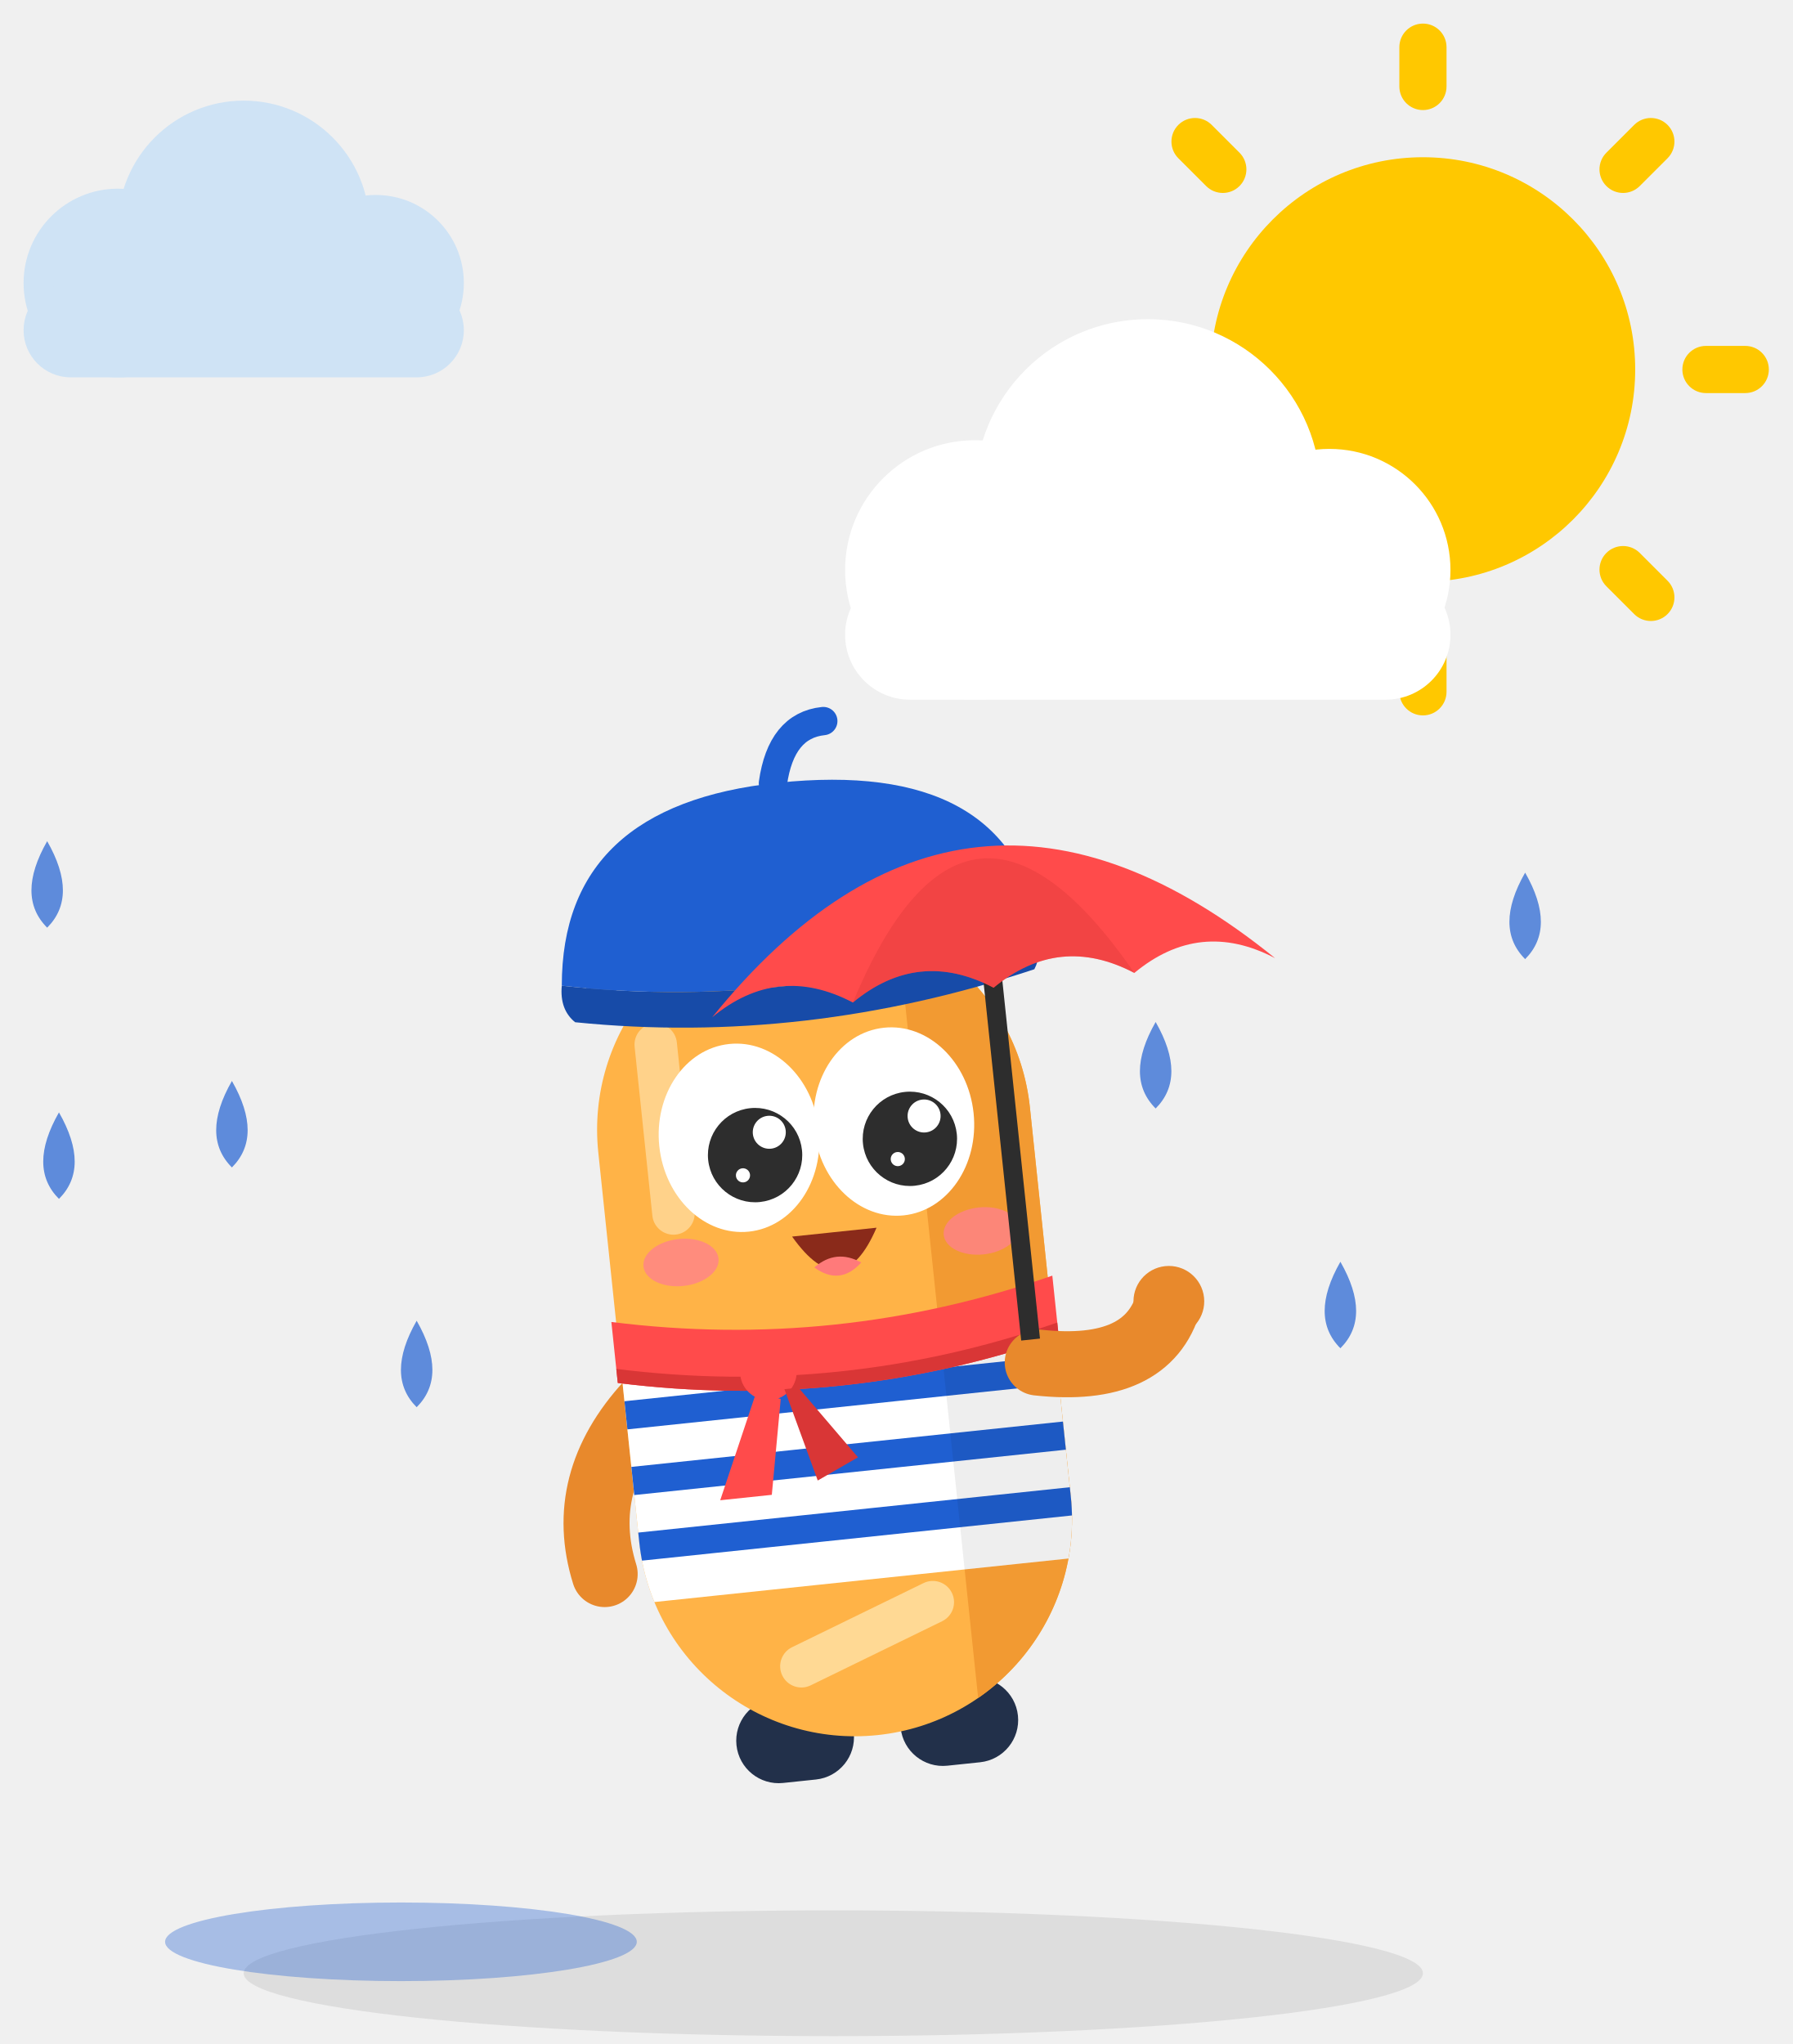
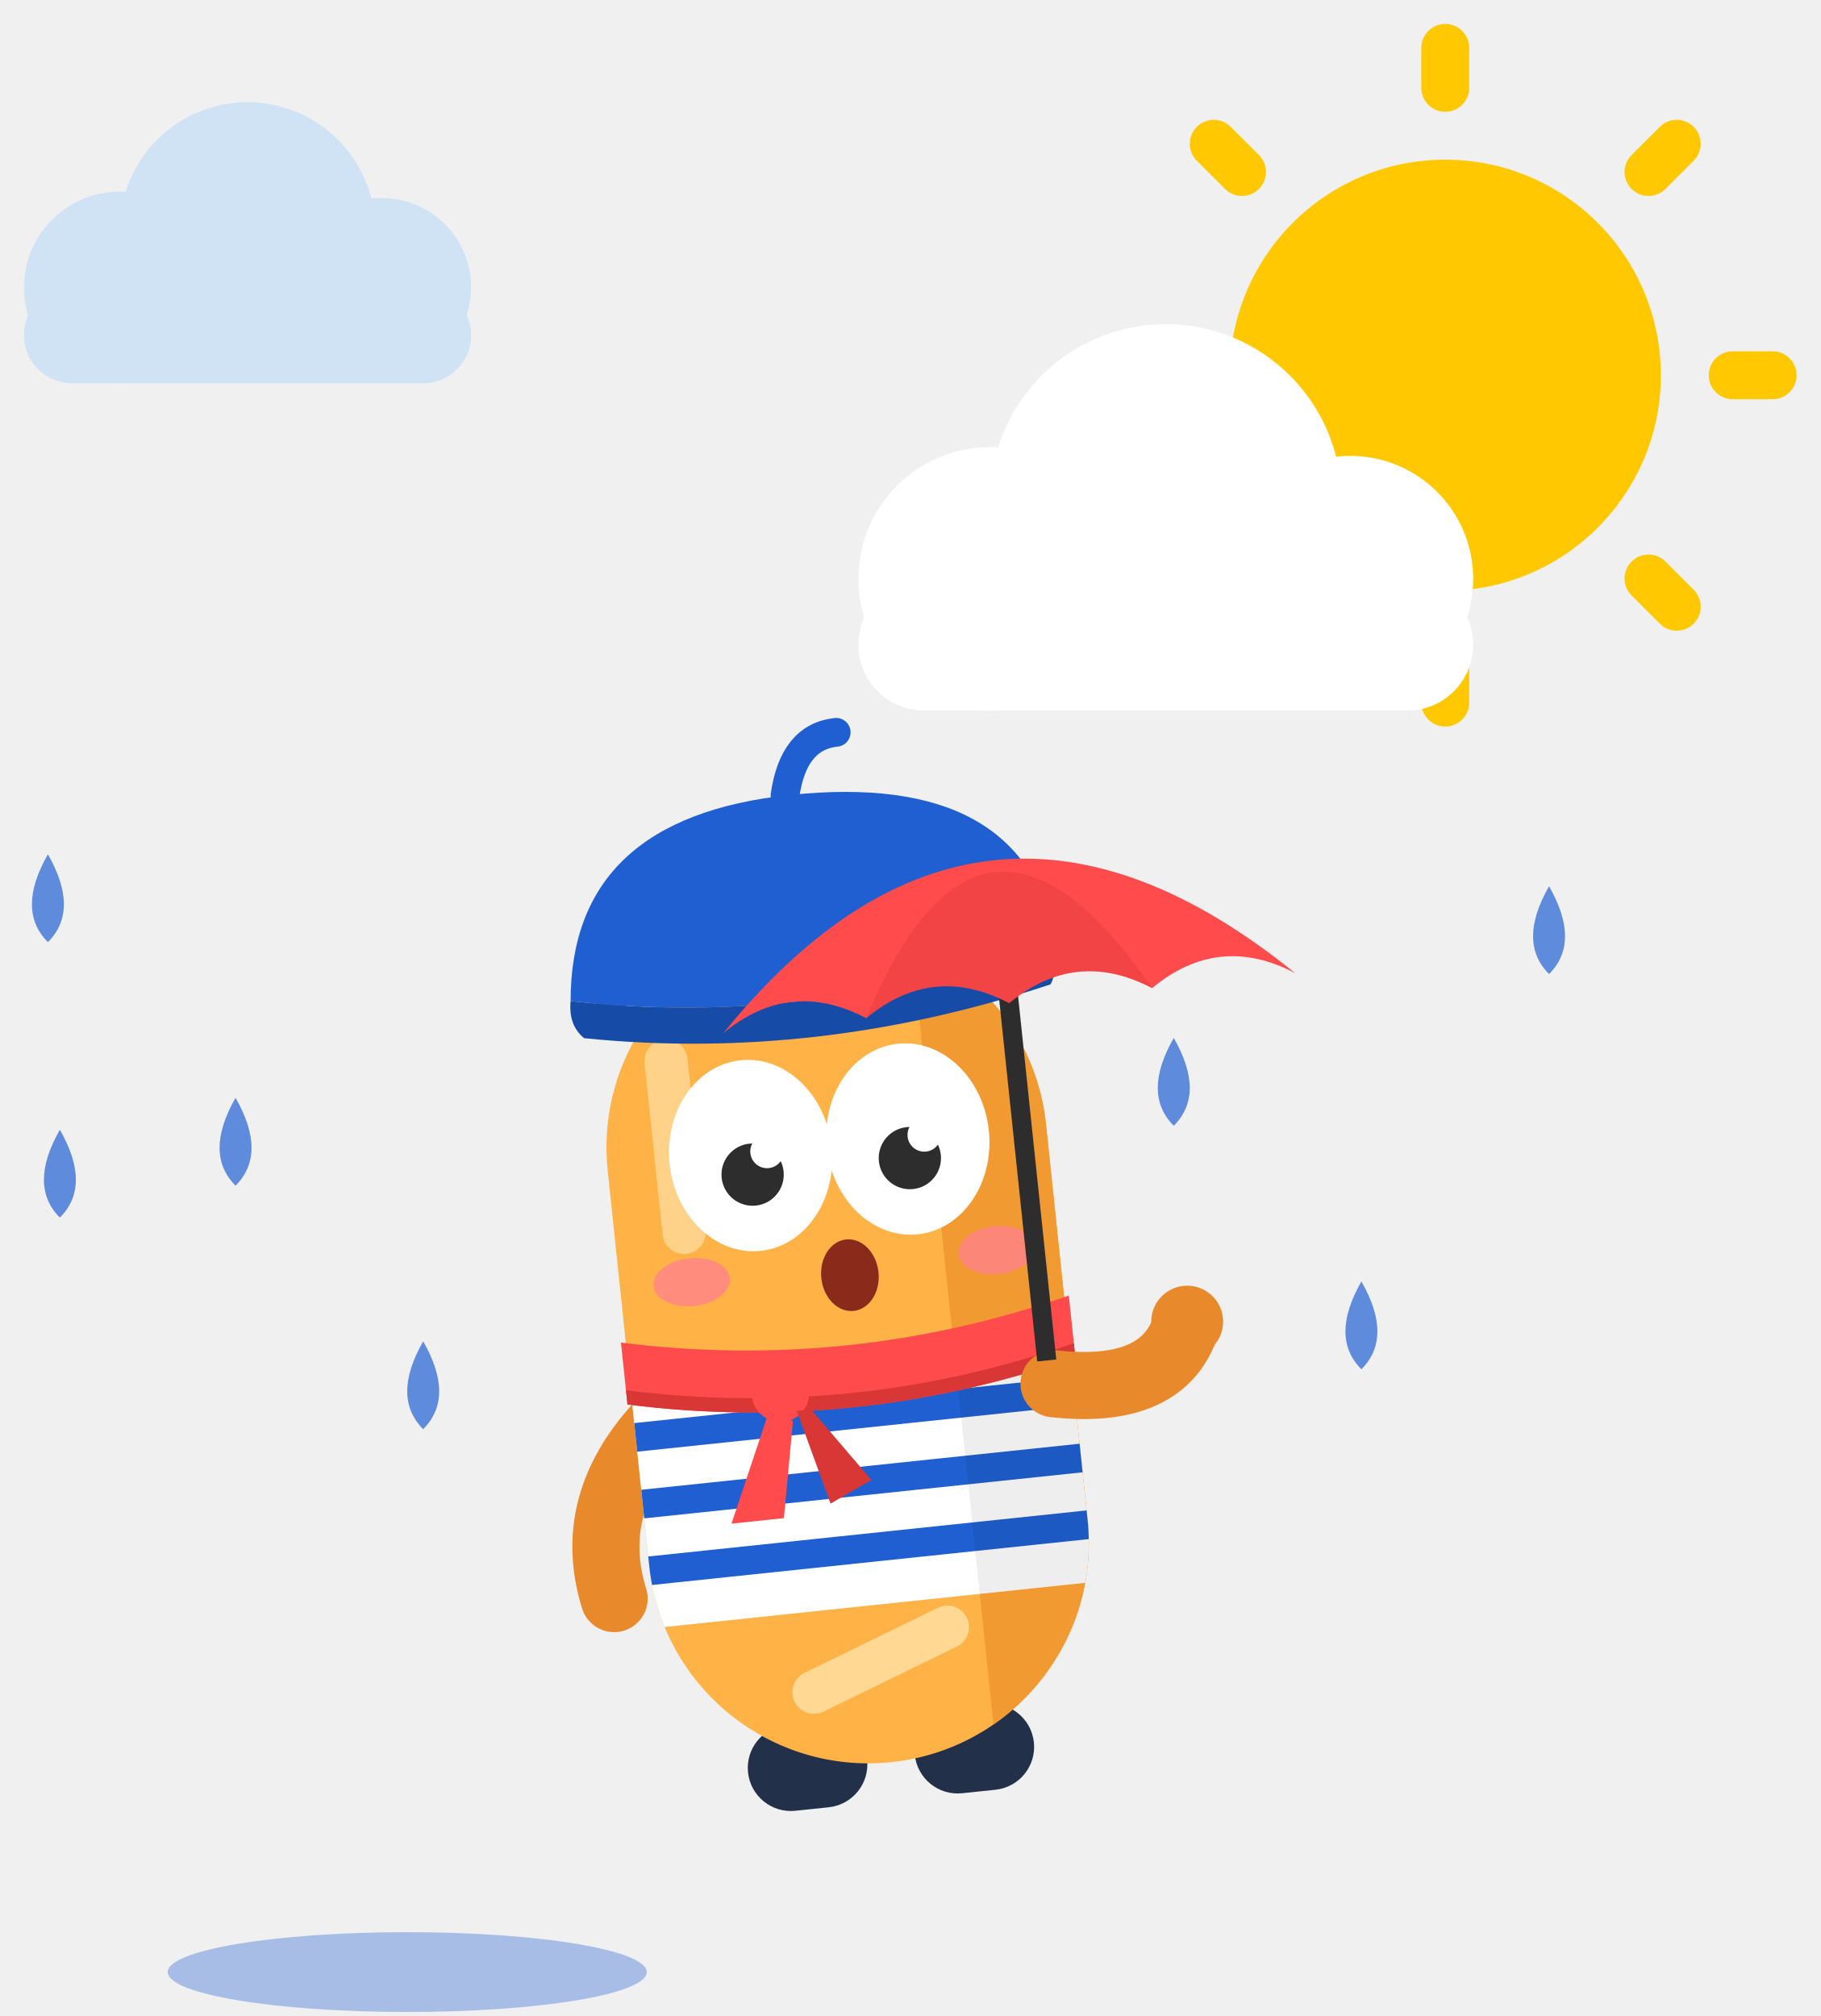
- <svg xmlns="http://www.w3.org/2000/svg" viewBox="88 46 456 520" width="456" height="520">
-   <ellipse cx="300" cy="548" rx="150" ry="16" fill="#000" opacity=".08" />
+ <svg xmlns="http://www.w3.org/2000/svg" viewBox="88 46 456 505" width="456" height="505">
  <g transform="translate(450 140)">
    <circle r="54" fill="#ffc800" />
    <rect x="-6" y="-88" width="12" height="22" rx="6" fill="#ffc800" transform="rotate(0)" />
    <rect x="-6" y="-88" width="12" height="22" rx="6" fill="#ffc800" transform="rotate(45)" />
    <rect x="-6" y="-88" width="12" height="22" rx="6" fill="#ffc800" transform="rotate(90)" />
    <rect x="-6" y="-88" width="12" height="22" rx="6" fill="#ffc800" transform="rotate(135)" />
    <rect x="-6" y="-88" width="12" height="22" rx="6" fill="#ffc800" transform="rotate(180)" />
    <rect x="-6" y="-88" width="12" height="22" rx="6" fill="#ffc800" transform="rotate(225)" />
    <rect x="-6" y="-88" width="12" height="22" rx="6" fill="#ffc800" transform="rotate(270)" />
    <rect x="-6" y="-88" width="12" height="22" rx="6" fill="#ffc800" transform="rotate(315)" />
  </g>
  <g transform="translate(380 180) scale(1.1)" fill="#fff">
    <circle cx="-40" cy="10" r="30" />
    <circle cx="0" cy="-8" r="40" />
    <circle cx="42" cy="10" r="28" />
    <rect x="-70" y="10" width="140" height="30" rx="15" />
  </g>
  <g transform="translate(150 110) scale(0.8)" fill="#cfe3f5">
    <circle cx="-40" cy="10" r="30" />
    <circle cx="0" cy="-8" r="40" />
    <circle cx="42" cy="10" r="28" />
    <rect x="-70" y="10" width="140" height="30" rx="15" />
  </g>
  <path d="M100 260 q8 14 0 22 q-8 -8 0 -22 Z" fill="#1f5fd1" opacity=".7" />
  <path d="M147 321 q8 14 0 22 q-8 -8 0 -22 Z" fill="#1f5fd1" opacity=".7" />
  <path d="M194 382 q8 14 0 22 q-8 -8 0 -22 Z" fill="#1f5fd1" opacity=".7" />
  <path d="M241 283 q8 14 0 22 q-8 -8 0 -22 Z" fill="#1f5fd1" opacity=".7" />
  <path d="M288 344 q8 14 0 22 q-8 -8 0 -22 Z" fill="#1f5fd1" opacity=".7" />
  <path d="M335 405 q8 14 0 22 q-8 -8 0 -22 Z" fill="#1f5fd1" opacity=".7" />
  <path d="M382 306 q8 14 0 22 q-8 -8 0 -22 Z" fill="#1f5fd1" opacity=".7" />
  <path d="M429 367 q8 14 0 22 q-8 -8 0 -22 Z" fill="#1f5fd1" opacity=".7" />
  <path d="M476 268 q8 14 0 22 q-8 -8 0 -22 Z" fill="#1f5fd1" opacity=".7" />
  <path d="M103 329 q8 14 0 22 q-8 -8 0 -22 Z" fill="#1f5fd1" opacity=".7" />
  <g transform="translate(300 380) scale(0.6) rotate(-6)">
    <defs>
      <clipPath id="b9">
        <rect x="-92" y="-170" width="184" height="350" rx="92" />
      </clipPath>
    </defs>
    <rect x="-60" y="160" width="50" height="36" rx="18" fill="#22304a" />
    <rect x="10" y="160" width="50" height="36" rx="18" fill="#22304a" />
    <path d="M-82 30 Q-116 60 -108 100" fill="none" stroke="#e8892c" stroke-width="28" stroke-linecap="round" />
    <g clip-path="url(#b9)">
      <rect x="-92" y="-170" width="184" height="350" fill="#ffb347" />
      <rect x="44" y="-170" width="60" height="350" fill="#f29a32" />
      <rect x="-72" y="-130" width="18" height="90" rx="9" fill="#ffd28a" />
      <rect x="-92" y="10" width="184" height="104" fill="#ffffff" />
      <rect x="-92" y="28" width="184" height="12" fill="#1f5fd1" />
      <rect x="-92" y="56" width="184" height="12" fill="#1f5fd1" />
      <rect x="-92" y="84" width="184" height="12" fill="#1f5fd1" />
      <rect x="44" y="10" width="60" height="104" fill="#000" opacity=".07" />
      <rect x="-40" y="128" width="80" height="18" rx="9" fill="#ffd994" transform="rotate(-20 0 137)" />
    </g>
    <ellipse cx="-32" cy="-78" rx="34" ry="40" fill="#ffffff" />
+     <circle cx="-32" cy="-70" r="13" fill="#2d2d2d" />
+     <circle cx="-25" cy="-79" r="7" fill="#ffffff" />
    <ellipse cx="34" cy="-78" rx="34" ry="40" fill="#ffffff" />
-     <circle cx="-26" cy="-70" r="20" fill="#2d2d2d" />
-     <circle cx="40" cy="-70" r="20" fill="#2d2d2d" />
-     <circle cx="-19" cy="-79" r="7" fill="#ffffff" />
-     <circle cx="47" cy="-79" r="7" fill="#ffffff" />
-     <circle cx="-32" cy="-62" r="3" fill="#ffffff" />
-     <circle cx="34" cy="-62" r="3" fill="#ffffff" />
+     <circle cx="34" cy="-70" r="13" fill="#2d2d2d" />
+     <circle cx="41" cy="-79" r="7" fill="#ffffff" />
    <ellipse cx="-62" cy="-28" rx="16" ry="10" fill="#ff7f8f" opacity=".75" />
    <ellipse cx="66" cy="-28" rx="16" ry="10" fill="#ff7f8f" opacity=".75" />
-     <path d="M-14 -34 Q4 -2 22 -34 Z" fill="#8a2a1a" />
-     <path d="M-6 -20 Q4 -11 14 -20 Q4 -27 -6 -20 Z" fill="#ff7a7a" />
+     <ellipse cx="4" cy="-24" rx="12" ry="15" fill="#8a2a1a" />
    <path d="M-94 -6 Q0 16 94 -6 V20 Q0 42 -94 20 Z" fill="#ff4b4b" />
    <path d="M-94 14 Q0 36 94 14 V20 Q0 42 -94 20 Z" fill="#d93636" />
    <circle cx="-30" cy="22" r="12" fill="#ff4b4b" />
    <path d="M-36 30 L-56 74 L-34 74 L-26 34 Z" fill="#ff4b4b" />
    <path d="M-24 30 L-14 70 L4 62 L-18 30 Z" fill="#d93636" />
    <path d="M-100 -150 Q-92 -226 0 -226 Q98 -226 104 -154 Q0 -128 -100 -150 Z" fill="#1f5fd1" />
    <path d="M-100 -150 Q0 -128 104 -154 Q104 -142 100 -136 Q0 -114 -96 -134 Q-102 -140 -100 -150 Z" fill="#174ba8" />
    <path d="M-2 -226 Q4 -250 22 -250" fill="none" stroke="#1f5fd1" stroke-width="12" stroke-linecap="round" />
    <path d="M84 30 Q130 40 142 10" fill="none" stroke="#e8892c" stroke-width="28" stroke-linecap="round" />
    <g transform="translate(142 10)">
      <g transform="translate(-60 0)">
        <g>
          <rect x="-4" y="-150" width="8" height="160" fill="#2d2d2d" />
          <path d="M-120 -140 Q0 -260 120 -140 Q90 -160 60 -140 Q30 -160 0 -140 Q-30 -160 -60 -140 Q-90 -160 -120 -140 Z" fill="#ff4b4b" />
          <path d="M-60 -140 Q0 -250 60 -140 Q30 -160 0 -140 Q-30 -160 -60 -140 Z" fill="#d93636" opacity=".35" />
        </g>
      </g>
    </g>
    <circle cx="142" cy="10" r="15" fill="#e8892c" />
  </g>
  <ellipse cx="190" cy="540" rx="60" ry="10" fill="#1f5fd1" opacity=".35" />
</svg>
